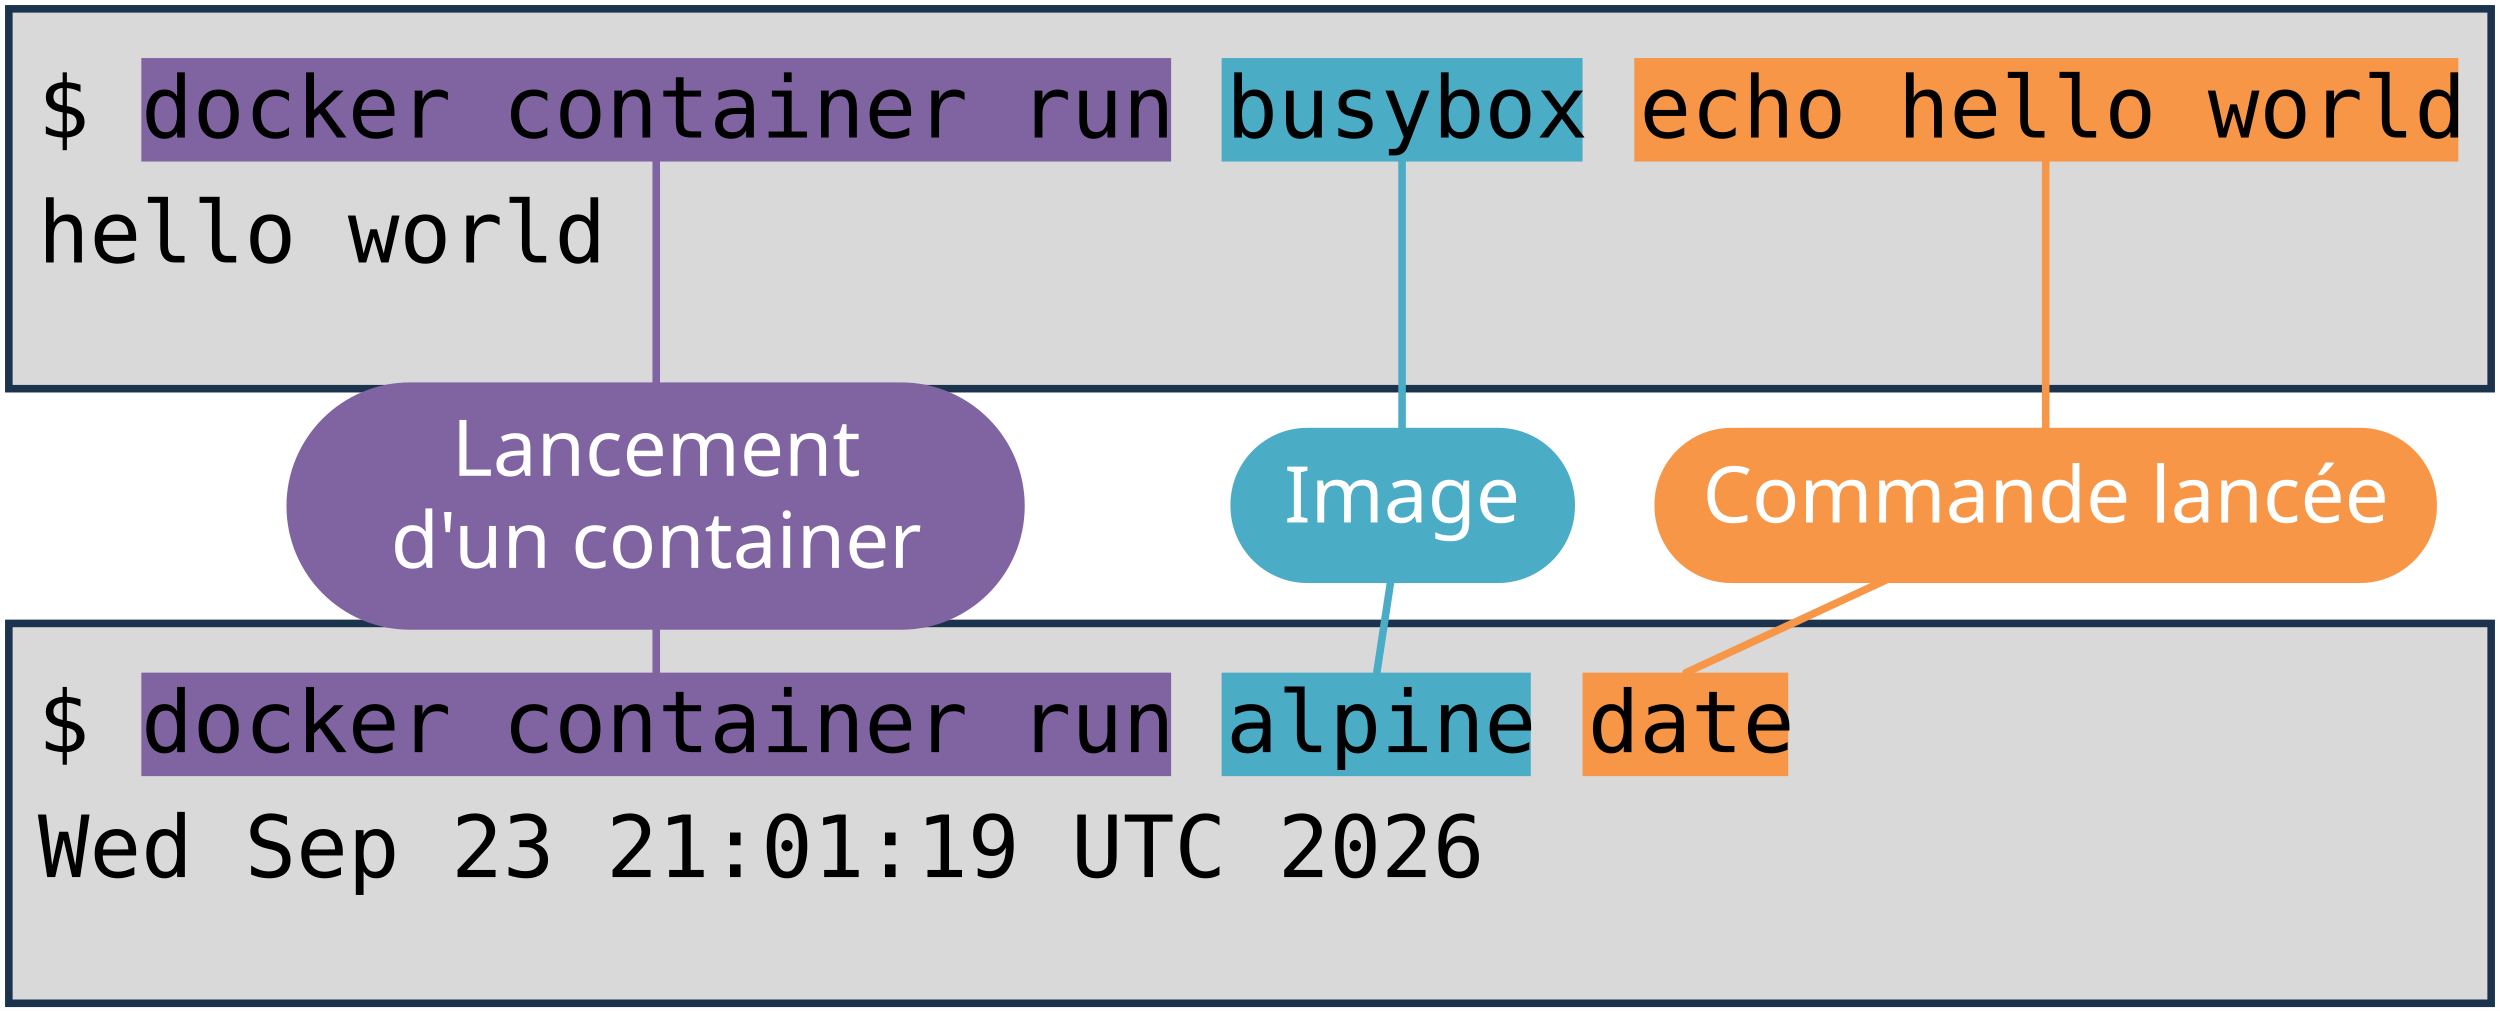
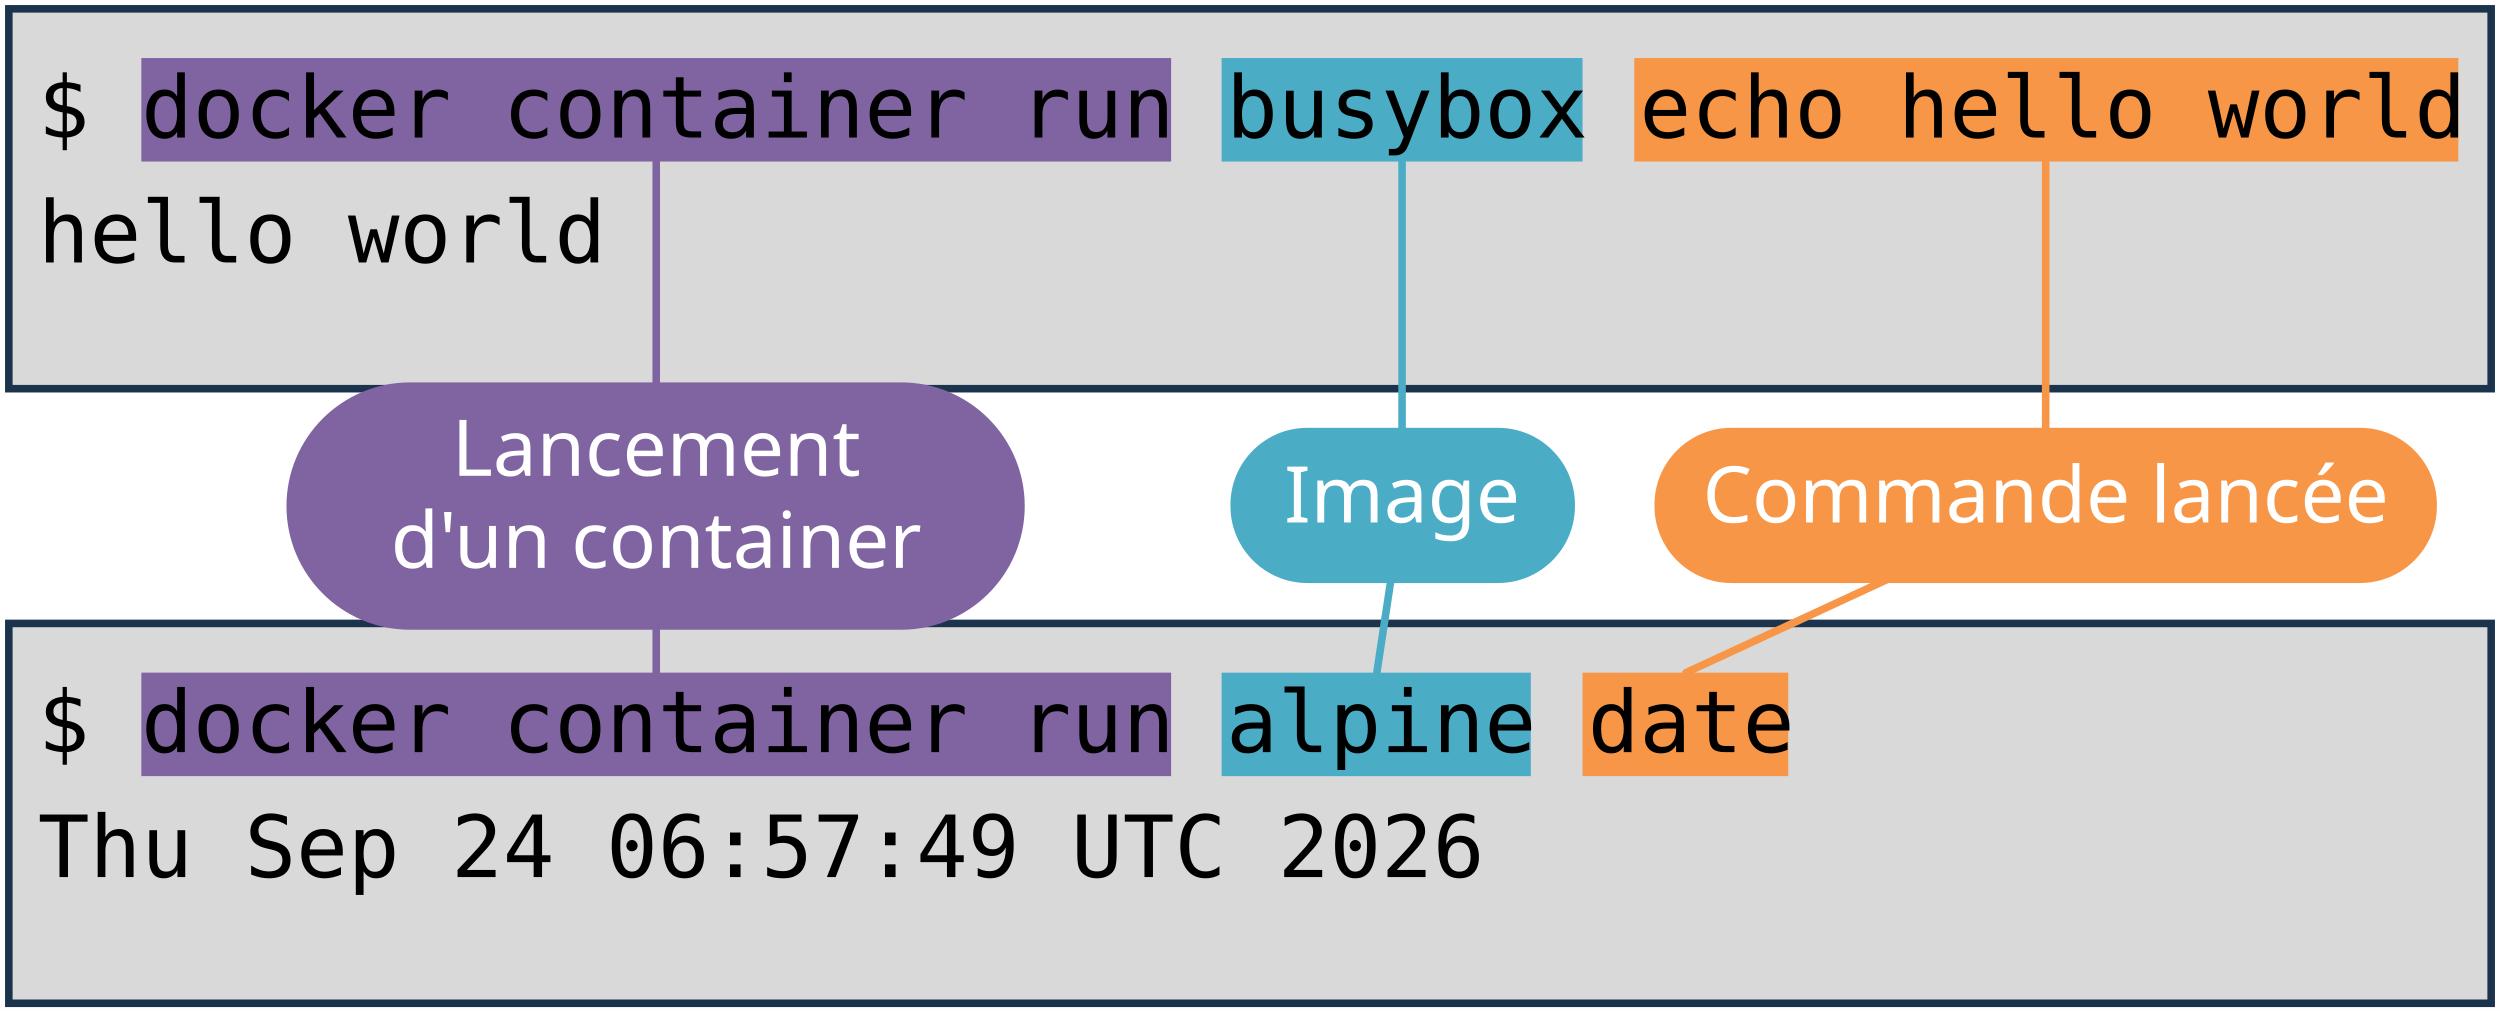
<svg xmlns="http://www.w3.org/2000/svg" viewBox="0 0 1981 801" width="1981" height="801" role="img" aria-label="Deux terminaux : docker container run busybox echo hello world, et docker container run alpine date. Annotations : lancement d'un container, image, commande lancée.">
  <style>
    .code { font-family: "DejaVu Sans Mono", Menlo, Consolas, monospace; font-size: 68px; fill: #000000; }
    .pill { font-family: "Trebuchet MS", "Century Gothic", Verdana, sans-serif; font-size: 62px; text-anchor: middle; }
  </style>
  <rect width="1981" height="801" fill="#FFFFFF" />
  <rect x="7" y="7" width="1967" height="301" fill="#D9D9D9" stroke="#1C334E" stroke-width="6" />
  <rect x="7" y="494" width="1967" height="301" fill="#D9D9D9" stroke="#1C334E" stroke-width="6" />
  <rect x="112" y="46" width="816" height="82" fill="#8064A2" />
  <rect x="112" y="533" width="816" height="82" fill="#8064A2" />
  <rect x="968" y="46" width="286" height="82" fill="#4BACC6" />
  <rect x="968" y="533" width="245" height="82" fill="#4BACC6" />
  <rect x="1295" y="46" width="653" height="82" fill="#F79646" />
  <rect x="1254" y="533" width="163" height="82" fill="#F79646" />
  <text x="30" y="109" class="code" xml:space="preserve">$ docker container run busybox echo hello world</text>
  <text x="30" y="208" class="code" xml:space="preserve">hello world</text>
  <text x="30" y="596" class="code" xml:space="preserve">$ docker container run alpine date</text>
-   <text x="30" y="695" class="code" xml:space="preserve">Wed Sep 23 21:01:19 UTC 2026</text>
+   <text x="30" y="695" class="code" xml:space="preserve">Thu Sep 24 06:57:49 UTC 2026</text>
  <path d="M 520 401 L 520 128" stroke="#8064A2" stroke-width="6" fill="none" stroke-linecap="round" />
  <path d="M 520 401 L 520 533" stroke="#8064A2" stroke-width="6" fill="none" stroke-linecap="round" />
  <rect x="227" y="303" width="585" height="196" rx="98" fill="#8064A2" />
  <text x="520" y="377" class="pill" fill="#FFFFFF">Lancement</text>
  <text x="520" y="450" class="pill" fill="#FFFFFF">d'un container</text>
  <path d="M 1111 401 L 1111 128" stroke="#4BACC6" stroke-width="6" fill="none" stroke-linecap="round" />
  <path d="M 1111 401 L 1091 533" stroke="#4BACC6" stroke-width="6" fill="none" stroke-linecap="round" />
  <rect x="975" y="339" width="273" height="123" rx="61" fill="#4BACC6" />
  <text x="1111" y="414" class="pill" fill="#FFFFFF">Image</text>
  <path d="M 1621 401 L 1621 128" stroke="#F79646" stroke-width="6" fill="none" stroke-linecap="round" />
  <path d="M 1621 401 L 1336 533" stroke="#F79646" stroke-width="6" fill="none" stroke-linecap="round" />
  <rect x="1311" y="339" width="620" height="123" rx="61" fill="#F79646" />
  <text x="1621" y="414" class="pill" fill="#FFFFFF">Commande lancée</text>
</svg>
